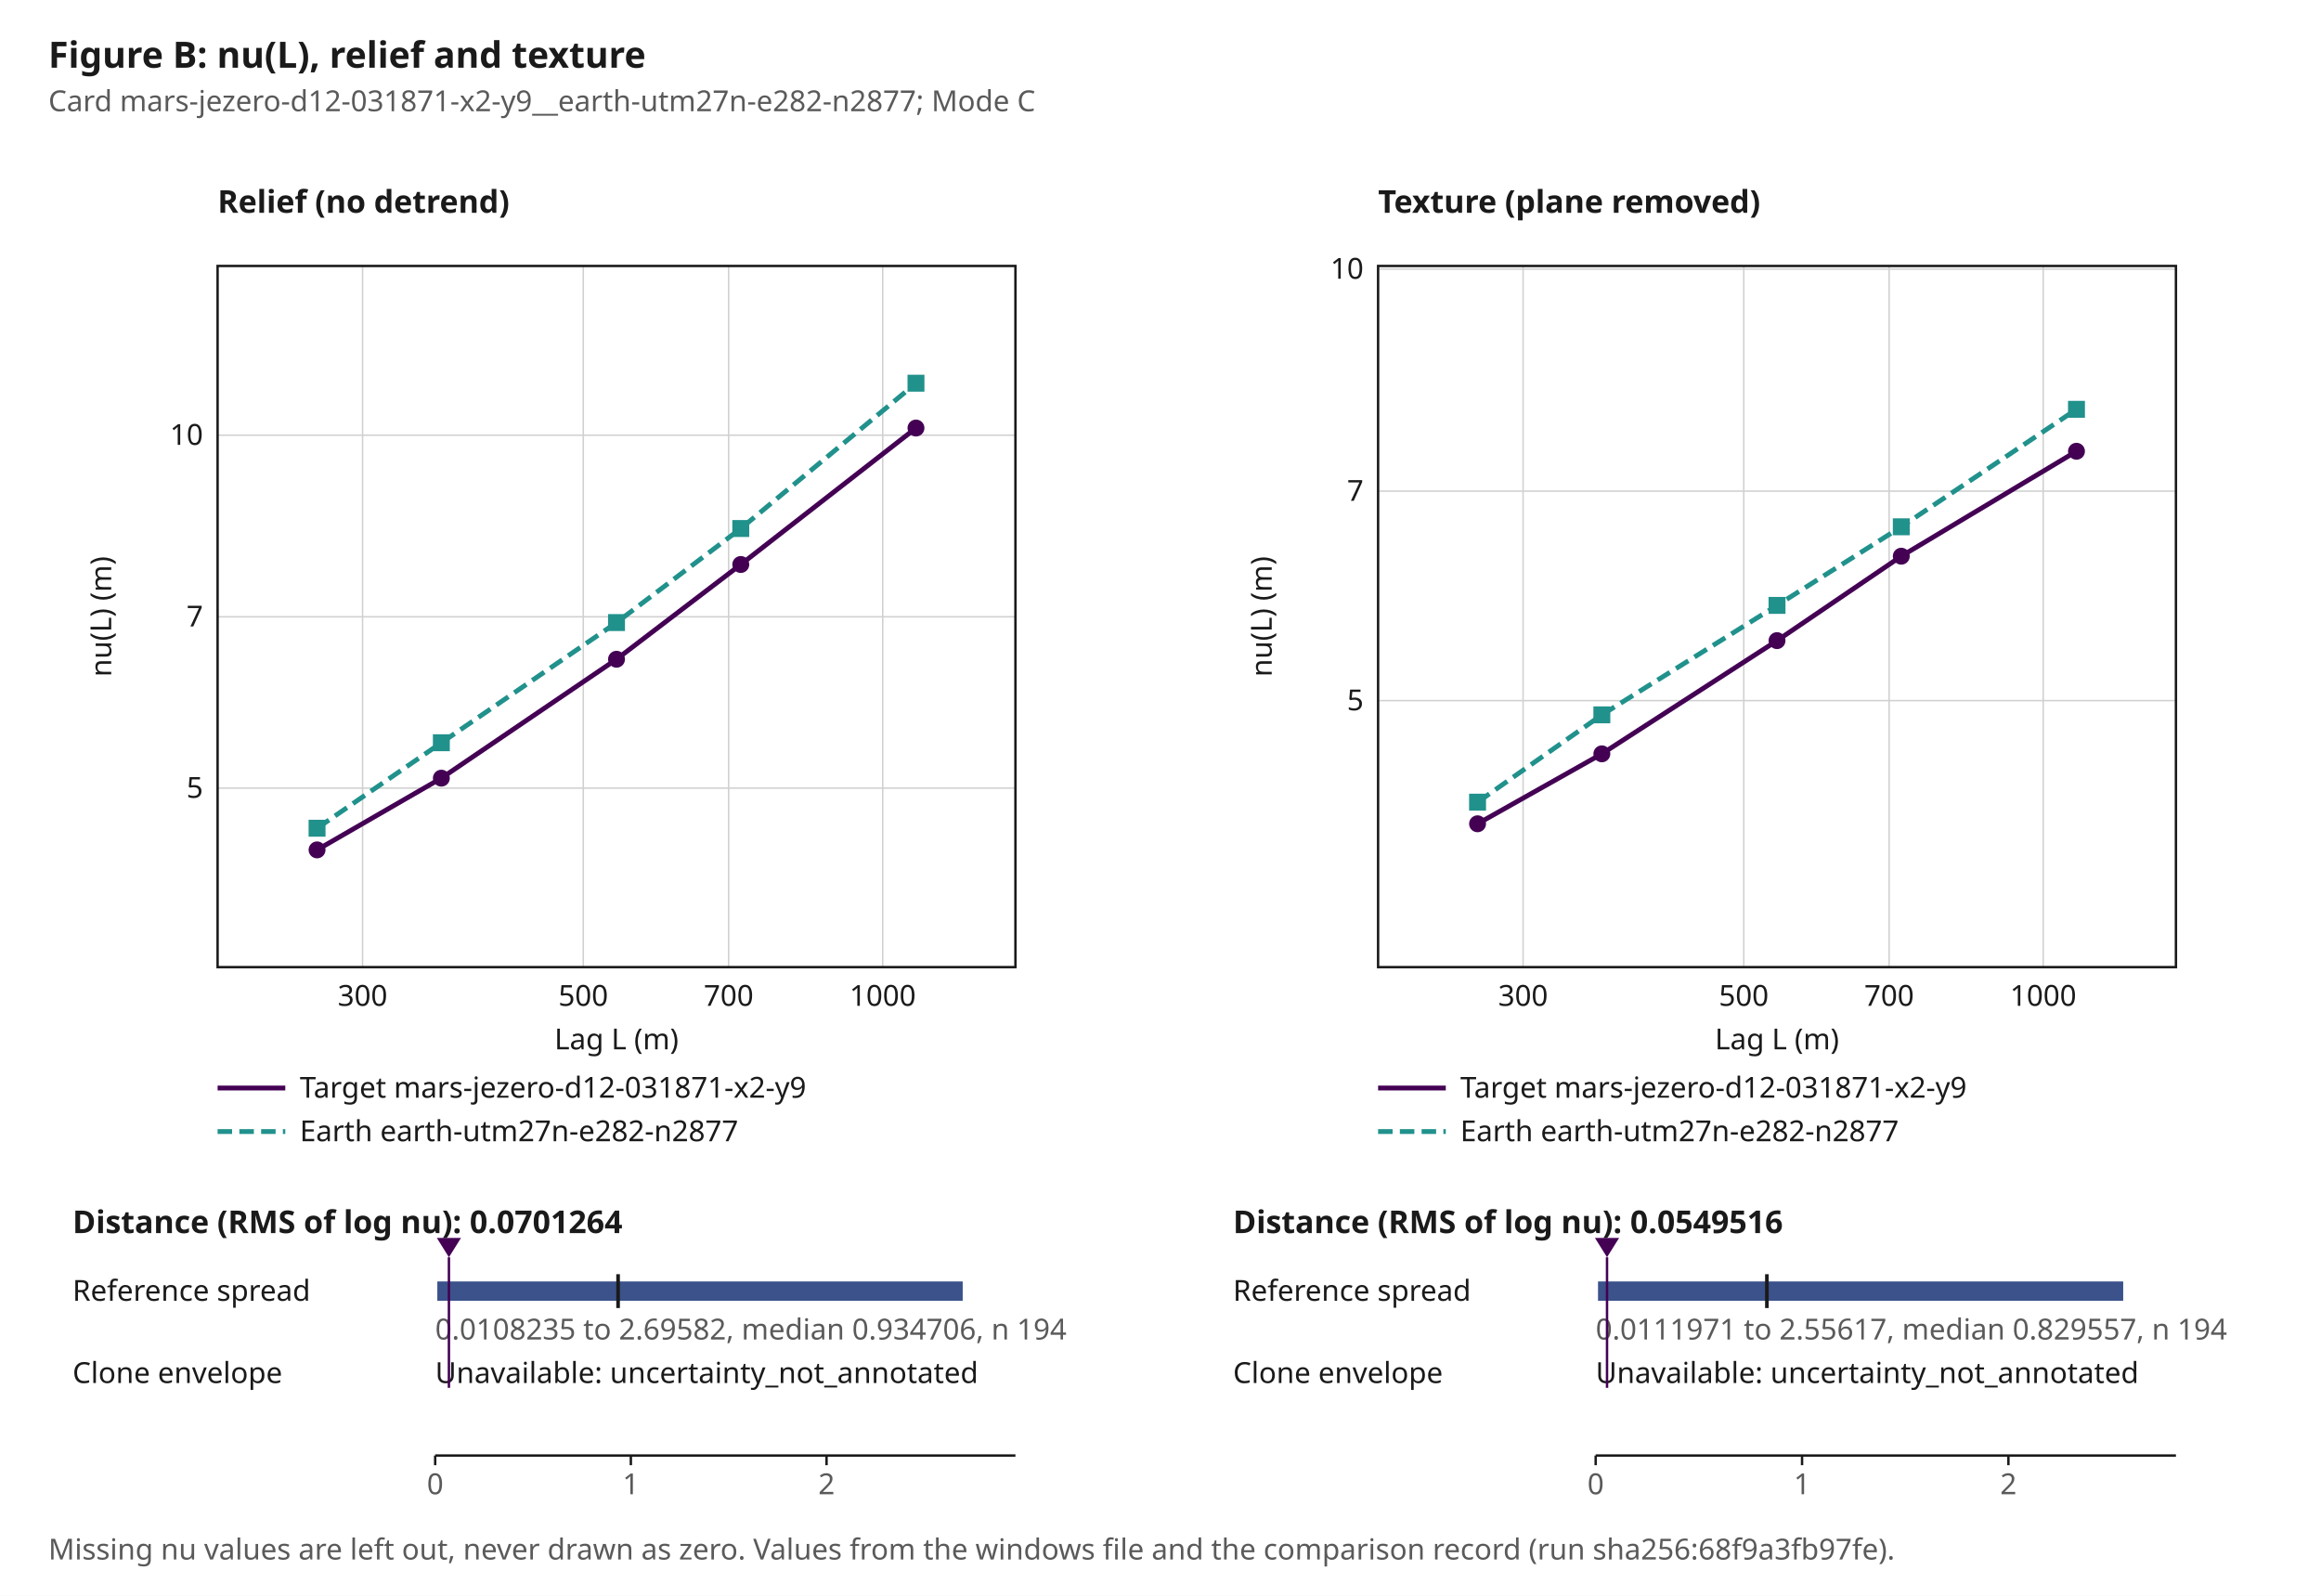
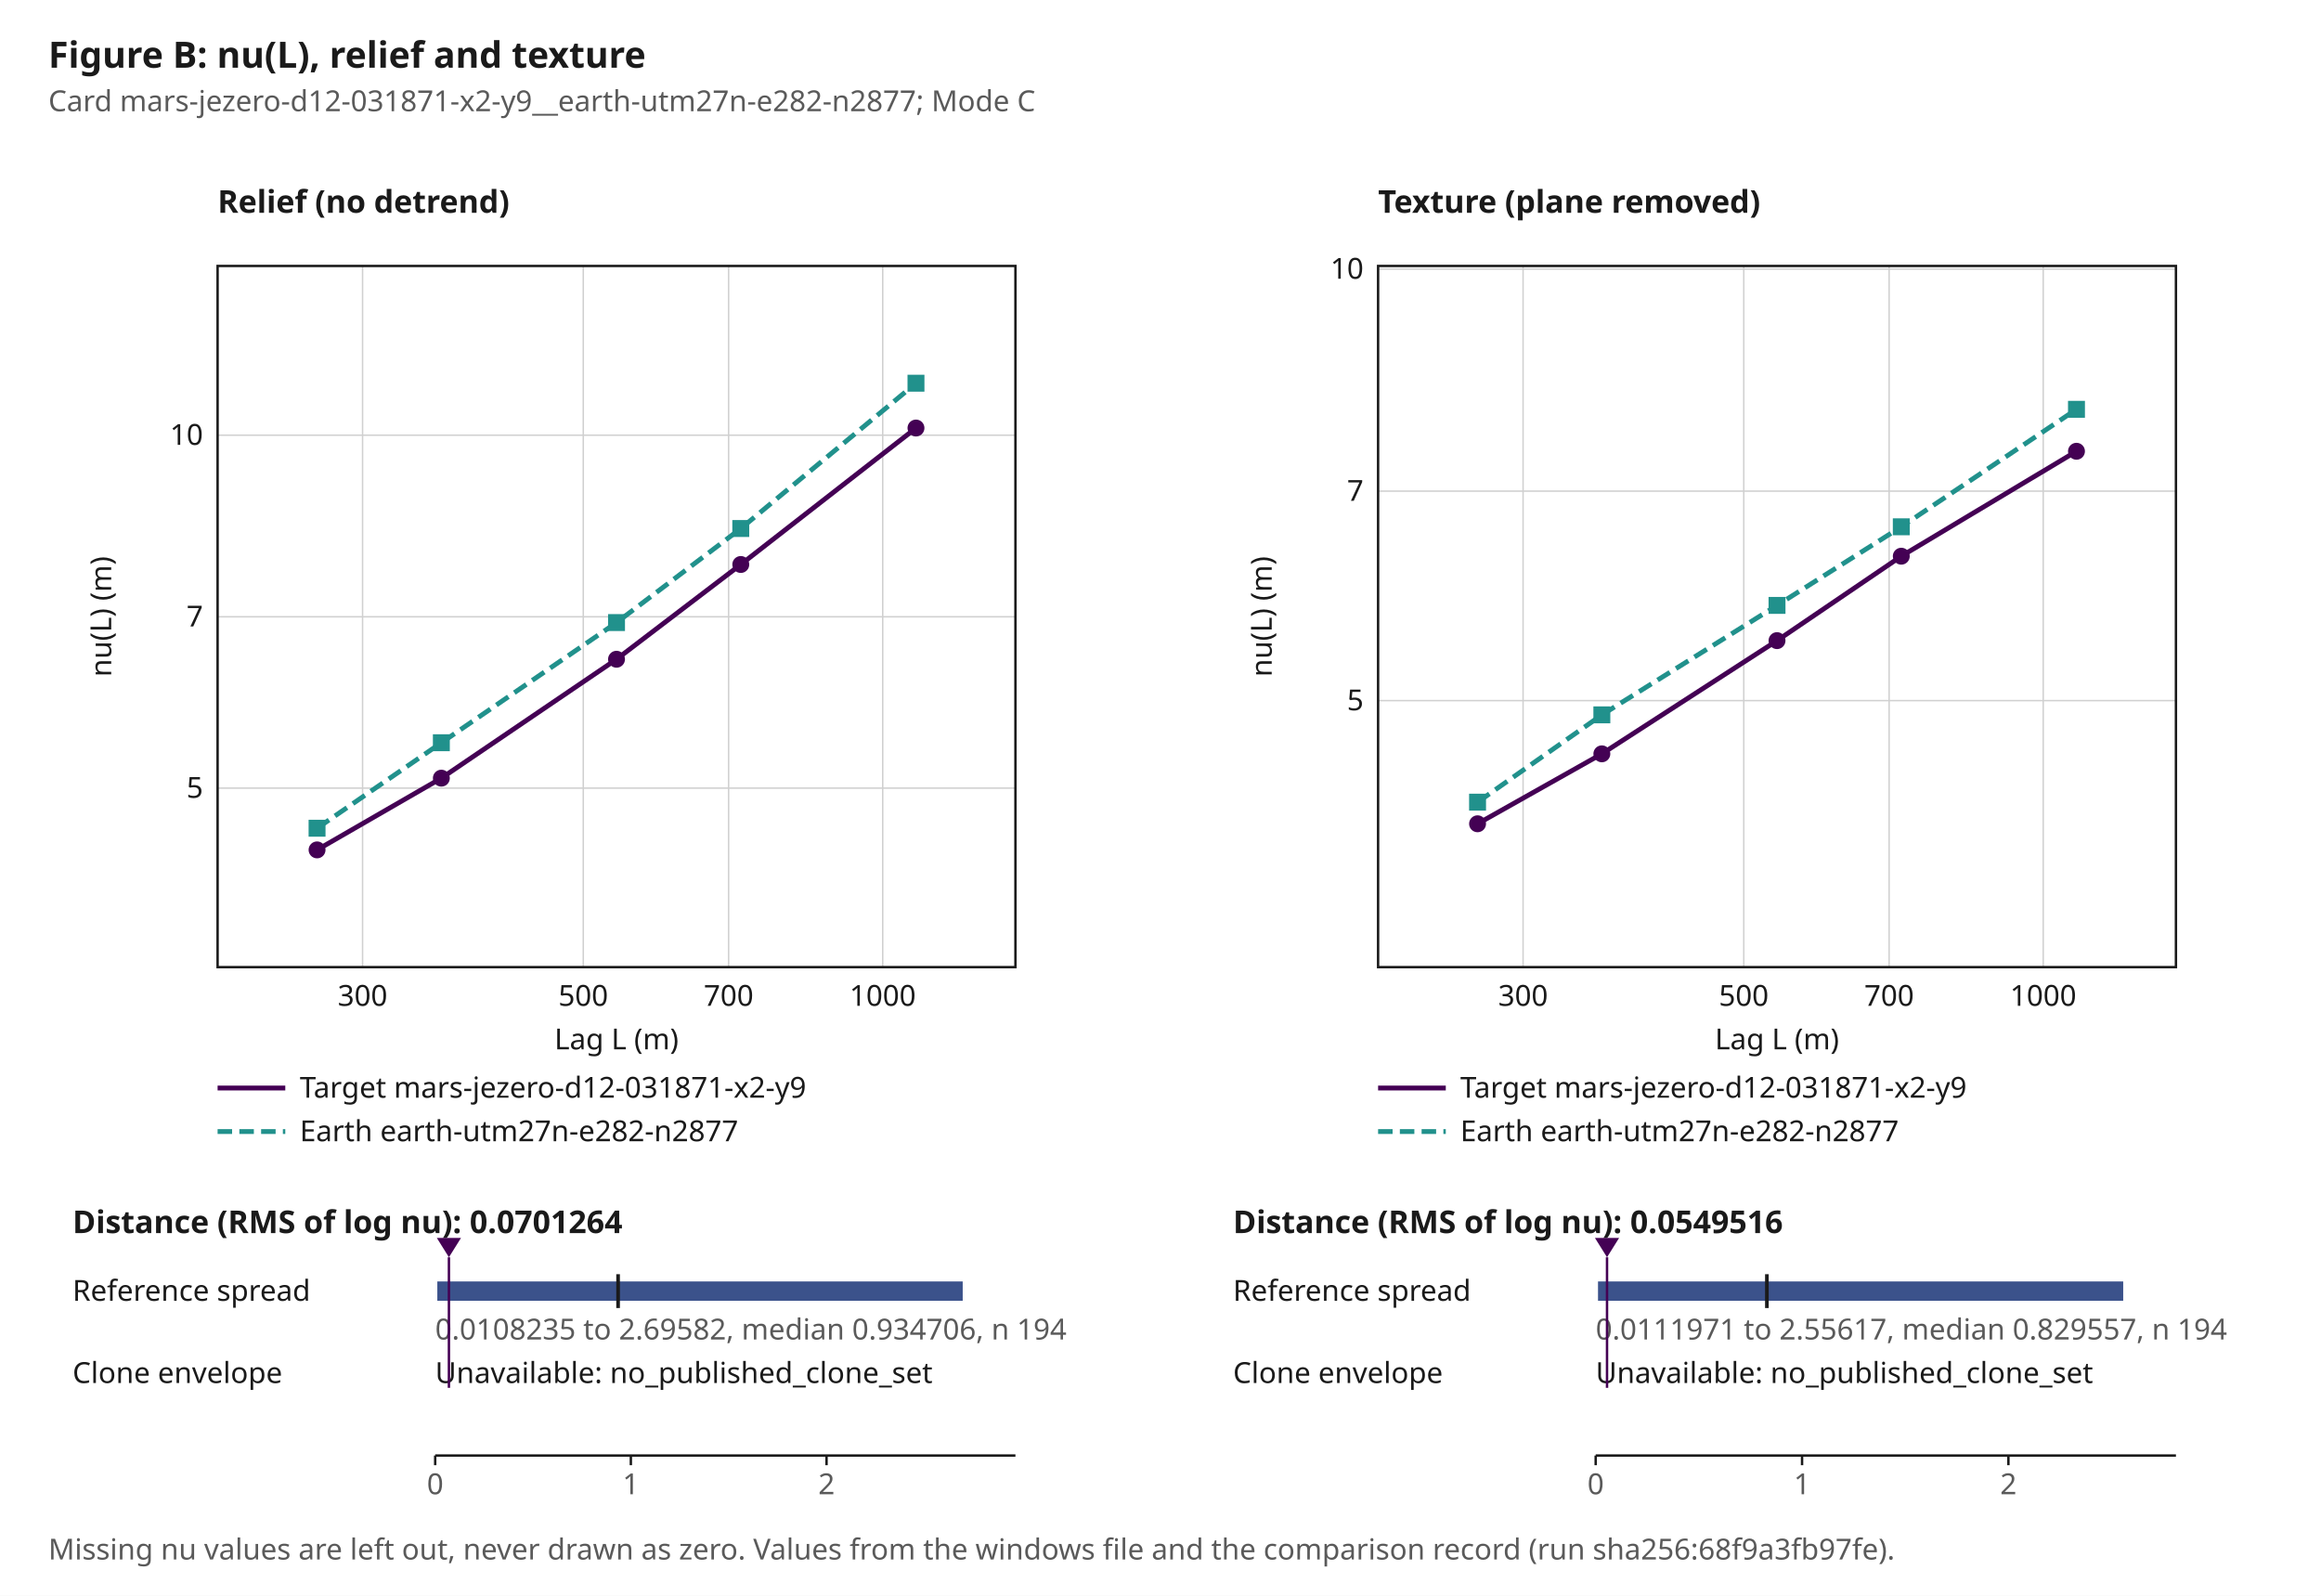
<svg xmlns="http://www.w3.org/2000/svg" width="960" height="660" viewBox="0 0 960 660" role="img" aria-labelledby="fig-mars-jezero-d12-031871-x2-y9--earth-utm27n-e282-n2877-B-title fig-mars-jezero-d12-031871-x2-y9--earth-utm27n-e282-n2877-B-desc">
  <style>text{font-family:sans-serif;font-size:12px;fill:#1a1a1a}.muted{fill:#5a5a5a}.head{font-size:15px;font-weight:bold}.sub{font-size:13px;font-weight:bold}</style>
  <rect x="0" y="0" width="960" height="660" fill="#ffffff" />
  <text x="20.00" y="28.00" class="head">Figure B: nu(L), relief and texture</text>
  <text x="20.00" y="46.00" class="muted">Card mars-jezero-d12-031871-x2-y9__earth-utm27n-e282-n2877; Mode C</text>
  <text x="90.00" y="88.00" class="sub">Relief (no detrend)</text>
  <line x1="149.97" y1="110.00" x2="149.97" y2="400.00" stroke="#d0d0d0" stroke-width="0.60" />
  <text x="149.97" y="416.00" text-anchor="middle">300</text>
  <line x1="241.25" y1="110.00" x2="241.25" y2="400.00" stroke="#d0d0d0" stroke-width="0.60" />
  <text x="241.25" y="416.00" text-anchor="middle">500</text>
  <line x1="301.37" y1="110.00" x2="301.37" y2="400.00" stroke="#d0d0d0" stroke-width="0.60" />
  <text x="301.37" y="416.00" text-anchor="middle">700</text>
  <line x1="365.10" y1="110.00" x2="365.10" y2="400.00" stroke="#d0d0d0" stroke-width="0.60" />
  <text x="365.10" y="416.00" text-anchor="middle">1000</text>
  <line x1="90.00" y1="325.96" x2="420.00" y2="325.96" stroke="#d0d0d0" stroke-width="0.60" />
  <text x="84.00" y="329.96" text-anchor="end">5</text>
  <line x1="90.00" y1="255.10" x2="420.00" y2="255.10" stroke="#d0d0d0" stroke-width="0.60" />
  <text x="84.00" y="259.10" text-anchor="end">7</text>
  <line x1="90.00" y1="179.99" x2="420.00" y2="179.99" stroke="#d0d0d0" stroke-width="0.60" />
  <text x="84.00" y="183.99" text-anchor="end">10</text>
  <rect x="90.00" y="110.00" width="330.00" height="290.00" fill="none" stroke="#1a1a1a" />
  <text x="255.00" y="434.00" text-anchor="middle">Lag L (m)</text>
  <text x="46.00" y="255.00" text-anchor="middle" transform="rotate(-90 46.00 255.00)">nu(L) (m)</text>
  <path d="M131.14 351.51L182.55 321.84L255.00 272.66L306.40 233.47L378.86 177.03" fill="none" stroke="#440154" stroke-width="2" stroke-dasharray="none" />
  <circle cx="131.14" cy="351.51" r="3.5" fill="#440154" />
  <circle cx="182.55" cy="321.84" r="3.5" fill="#440154" />
  <circle cx="255.00" cy="272.66" r="3.5" fill="#440154" />
  <circle cx="306.40" cy="233.47" r="3.5" fill="#440154" />
  <circle cx="378.86" cy="177.03" r="3.5" fill="#440154" />
  <path d="M131.14 342.55L182.55 307.19L255.00 257.49L306.40 218.59L378.86 158.49" fill="none" stroke="#21918c" stroke-width="2" stroke-dasharray="6 3" />
  <rect x="127.64" y="339.05" width="7.00" height="7.00" fill="#21918c" stroke="none" />
  <rect x="179.05" y="303.69" width="7.00" height="7.00" fill="#21918c" stroke="none" />
  <rect x="251.50" y="253.99" width="7.00" height="7.00" fill="#21918c" stroke="none" />
  <rect x="302.90" y="215.09" width="7.00" height="7.00" fill="#21918c" stroke="none" />
  <rect x="375.36" y="154.99" width="7.00" height="7.00" fill="#21918c" stroke="none" />
  <path d="M90.00 450.00L118.00 450.00" stroke="#440154" stroke-width="2" stroke-dasharray="none" />
  <text x="124.00" y="454.00">Target mars-jezero-d12-031871-x2-y9</text>
  <path d="M90.00 468.00L118.00 468.00" stroke="#21918c" stroke-width="2" stroke-dasharray="6 3" />
  <text x="124.00" y="472.00">Earth earth-utm27n-e282-n2877</text>
  <text x="30.00" y="510.00" class="sub">Distance (RMS of log nu): 0.0701264</text>
  <text x="30.00" y="538.00">Reference spread</text>
  <text x="30.00" y="572.00">Clone envelope</text>
  <rect x="180.88" y="530.00" width="217.31" height="8.00" fill="#3b528b" stroke="none" />
  <line x1="255.65" y1="527.00" x2="255.65" y2="541.00" stroke="#1a1a1a" stroke-width="1.50" />
  <text x="180.00" y="554.00" class="muted">0.0108235 to 2.69582, median 0.934706, n 194</text>
-   <text x="180.00" y="572.00">Unavailable: uncertainty_not_annotated</text>
+   <text x="180.00" y="572.00">Unavailable: no_published_clone_set</text>
  <path d="M185.68 520.00L180.68 512.00L190.68 512.00Z" fill="#440154" />
  <line x1="185.68" y1="520.00" x2="185.68" y2="574.00" stroke="#440154" stroke-width="1.00" />
  <line x1="180.00" y1="602.00" x2="420.00" y2="602.00" stroke="#1a1a1a" stroke-width="1.00" />
  <line x1="180.00" y1="602.00" x2="180.00" y2="606.00" stroke="#1a1a1a" stroke-width="1.00" />
  <text x="180.00" y="618.00" text-anchor="middle" class="muted">0</text>
  <line x1="260.93" y1="602.00" x2="260.93" y2="606.00" stroke="#1a1a1a" stroke-width="1.00" />
  <text x="260.93" y="618.00" text-anchor="middle" class="muted">1</text>
  <line x1="341.87" y1="602.00" x2="341.87" y2="606.00" stroke="#1a1a1a" stroke-width="1.00" />
  <text x="341.87" y="618.00" text-anchor="middle" class="muted">2</text>
  <text x="570.00" y="88.00" class="sub">Texture (plane removed)</text>
  <line x1="629.97" y1="110.00" x2="629.97" y2="400.00" stroke="#d0d0d0" stroke-width="0.60" />
  <text x="629.97" y="416.00" text-anchor="middle">300</text>
  <line x1="721.25" y1="110.00" x2="721.25" y2="400.00" stroke="#d0d0d0" stroke-width="0.60" />
  <text x="721.25" y="416.00" text-anchor="middle">500</text>
  <line x1="781.37" y1="110.00" x2="781.37" y2="400.00" stroke="#d0d0d0" stroke-width="0.60" />
  <text x="781.37" y="416.00" text-anchor="middle">700</text>
  <line x1="845.10" y1="110.00" x2="845.10" y2="400.00" stroke="#d0d0d0" stroke-width="0.60" />
  <text x="845.10" y="416.00" text-anchor="middle">1000</text>
  <line x1="570.00" y1="289.77" x2="900.00" y2="289.77" stroke="#d0d0d0" stroke-width="0.60" />
  <text x="564.00" y="293.77" text-anchor="end">5</text>
  <line x1="570.00" y1="203.13" x2="900.00" y2="203.13" stroke="#d0d0d0" stroke-width="0.60" />
  <text x="564.00" y="207.13" text-anchor="end">7</text>
  <line x1="570.00" y1="111.29" x2="900.00" y2="111.29" stroke="#d0d0d0" stroke-width="0.60" />
  <text x="564.00" y="115.29" text-anchor="end">10</text>
  <rect x="570.00" y="110.00" width="330.00" height="290.00" fill="none" stroke="#1a1a1a" />
  <text x="735.00" y="434.00" text-anchor="middle">Lag L (m)</text>
  <text x="526.00" y="255.00" text-anchor="middle" transform="rotate(-90 526.00 255.00)">nu(L) (m)</text>
  <path d="M611.14 340.71L662.55 311.78L735.00 264.96L786.40 230.04L858.86 186.64" fill="none" stroke="#440154" stroke-width="2" stroke-dasharray="none" />
  <circle cx="611.14" cy="340.71" r="3.5" fill="#440154" />
  <circle cx="662.55" cy="311.78" r="3.5" fill="#440154" />
  <circle cx="735.00" cy="264.96" r="3.5" fill="#440154" />
  <circle cx="786.40" cy="230.04" r="3.5" fill="#440154" />
  <circle cx="858.86" cy="186.64" r="3.5" fill="#440154" />
  <path d="M611.14 331.77L662.55 295.66L735.00 250.39L786.40 217.88L858.86 169.29" fill="none" stroke="#21918c" stroke-width="2" stroke-dasharray="6 3" />
  <rect x="607.64" y="328.27" width="7.00" height="7.00" fill="#21918c" stroke="none" />
  <rect x="659.05" y="292.16" width="7.00" height="7.00" fill="#21918c" stroke="none" />
  <rect x="731.50" y="246.89" width="7.00" height="7.00" fill="#21918c" stroke="none" />
  <rect x="782.90" y="214.38" width="7.00" height="7.00" fill="#21918c" stroke="none" />
  <rect x="855.36" y="165.79" width="7.00" height="7.00" fill="#21918c" stroke="none" />
  <path d="M570.00 450.00L598.00 450.00" stroke="#440154" stroke-width="2" stroke-dasharray="none" />
  <text x="604.00" y="454.00">Target mars-jezero-d12-031871-x2-y9</text>
  <path d="M570.00 468.00L598.00 468.00" stroke="#21918c" stroke-width="2" stroke-dasharray="6 3" />
  <text x="604.00" y="472.00">Earth earth-utm27n-e282-n2877</text>
  <text x="510.00" y="510.00" class="sub">Distance (RMS of log nu): 0.0549516</text>
  <text x="510.00" y="538.00">Reference spread</text>
  <text x="510.00" y="572.00">Clone envelope</text>
  <rect x="660.96" y="530.00" width="217.23" height="8.00" fill="#3b528b" stroke="none" />
  <line x1="730.81" y1="527.00" x2="730.81" y2="541.00" stroke="#1a1a1a" stroke-width="1.50" />
  <text x="660.00" y="554.00" class="muted">0.0111971 to 2.55617, median 0.829557, n 194</text>
-   <text x="660.00" y="572.00">Unavailable: uncertainty_not_annotated</text>
+   <text x="660.00" y="572.00">Unavailable: no_published_clone_set</text>
  <path d="M664.69 520.00L659.69 512.00L669.69 512.00Z" fill="#440154" />
  <line x1="664.69" y1="520.00" x2="664.69" y2="574.00" stroke="#440154" stroke-width="1.00" />
  <line x1="660.00" y1="602.00" x2="900.00" y2="602.00" stroke="#1a1a1a" stroke-width="1.00" />
  <line x1="660.00" y1="602.00" x2="660.00" y2="606.00" stroke="#1a1a1a" stroke-width="1.00" />
  <text x="660.00" y="618.00" text-anchor="middle" class="muted">0</text>
  <line x1="745.36" y1="602.00" x2="745.36" y2="606.00" stroke="#1a1a1a" stroke-width="1.00" />
  <text x="745.36" y="618.00" text-anchor="middle" class="muted">1</text>
  <line x1="830.71" y1="602.00" x2="830.71" y2="606.00" stroke="#1a1a1a" stroke-width="1.00" />
  <text x="830.71" y="618.00" text-anchor="middle" class="muted">2</text>
  <text x="20.00" y="645.00" class="muted">Missing nu values are left out, never drawn as zero. Values from the windows file and the comparison record (run sha256:68f9a3fb97fe).</text>
</svg>
